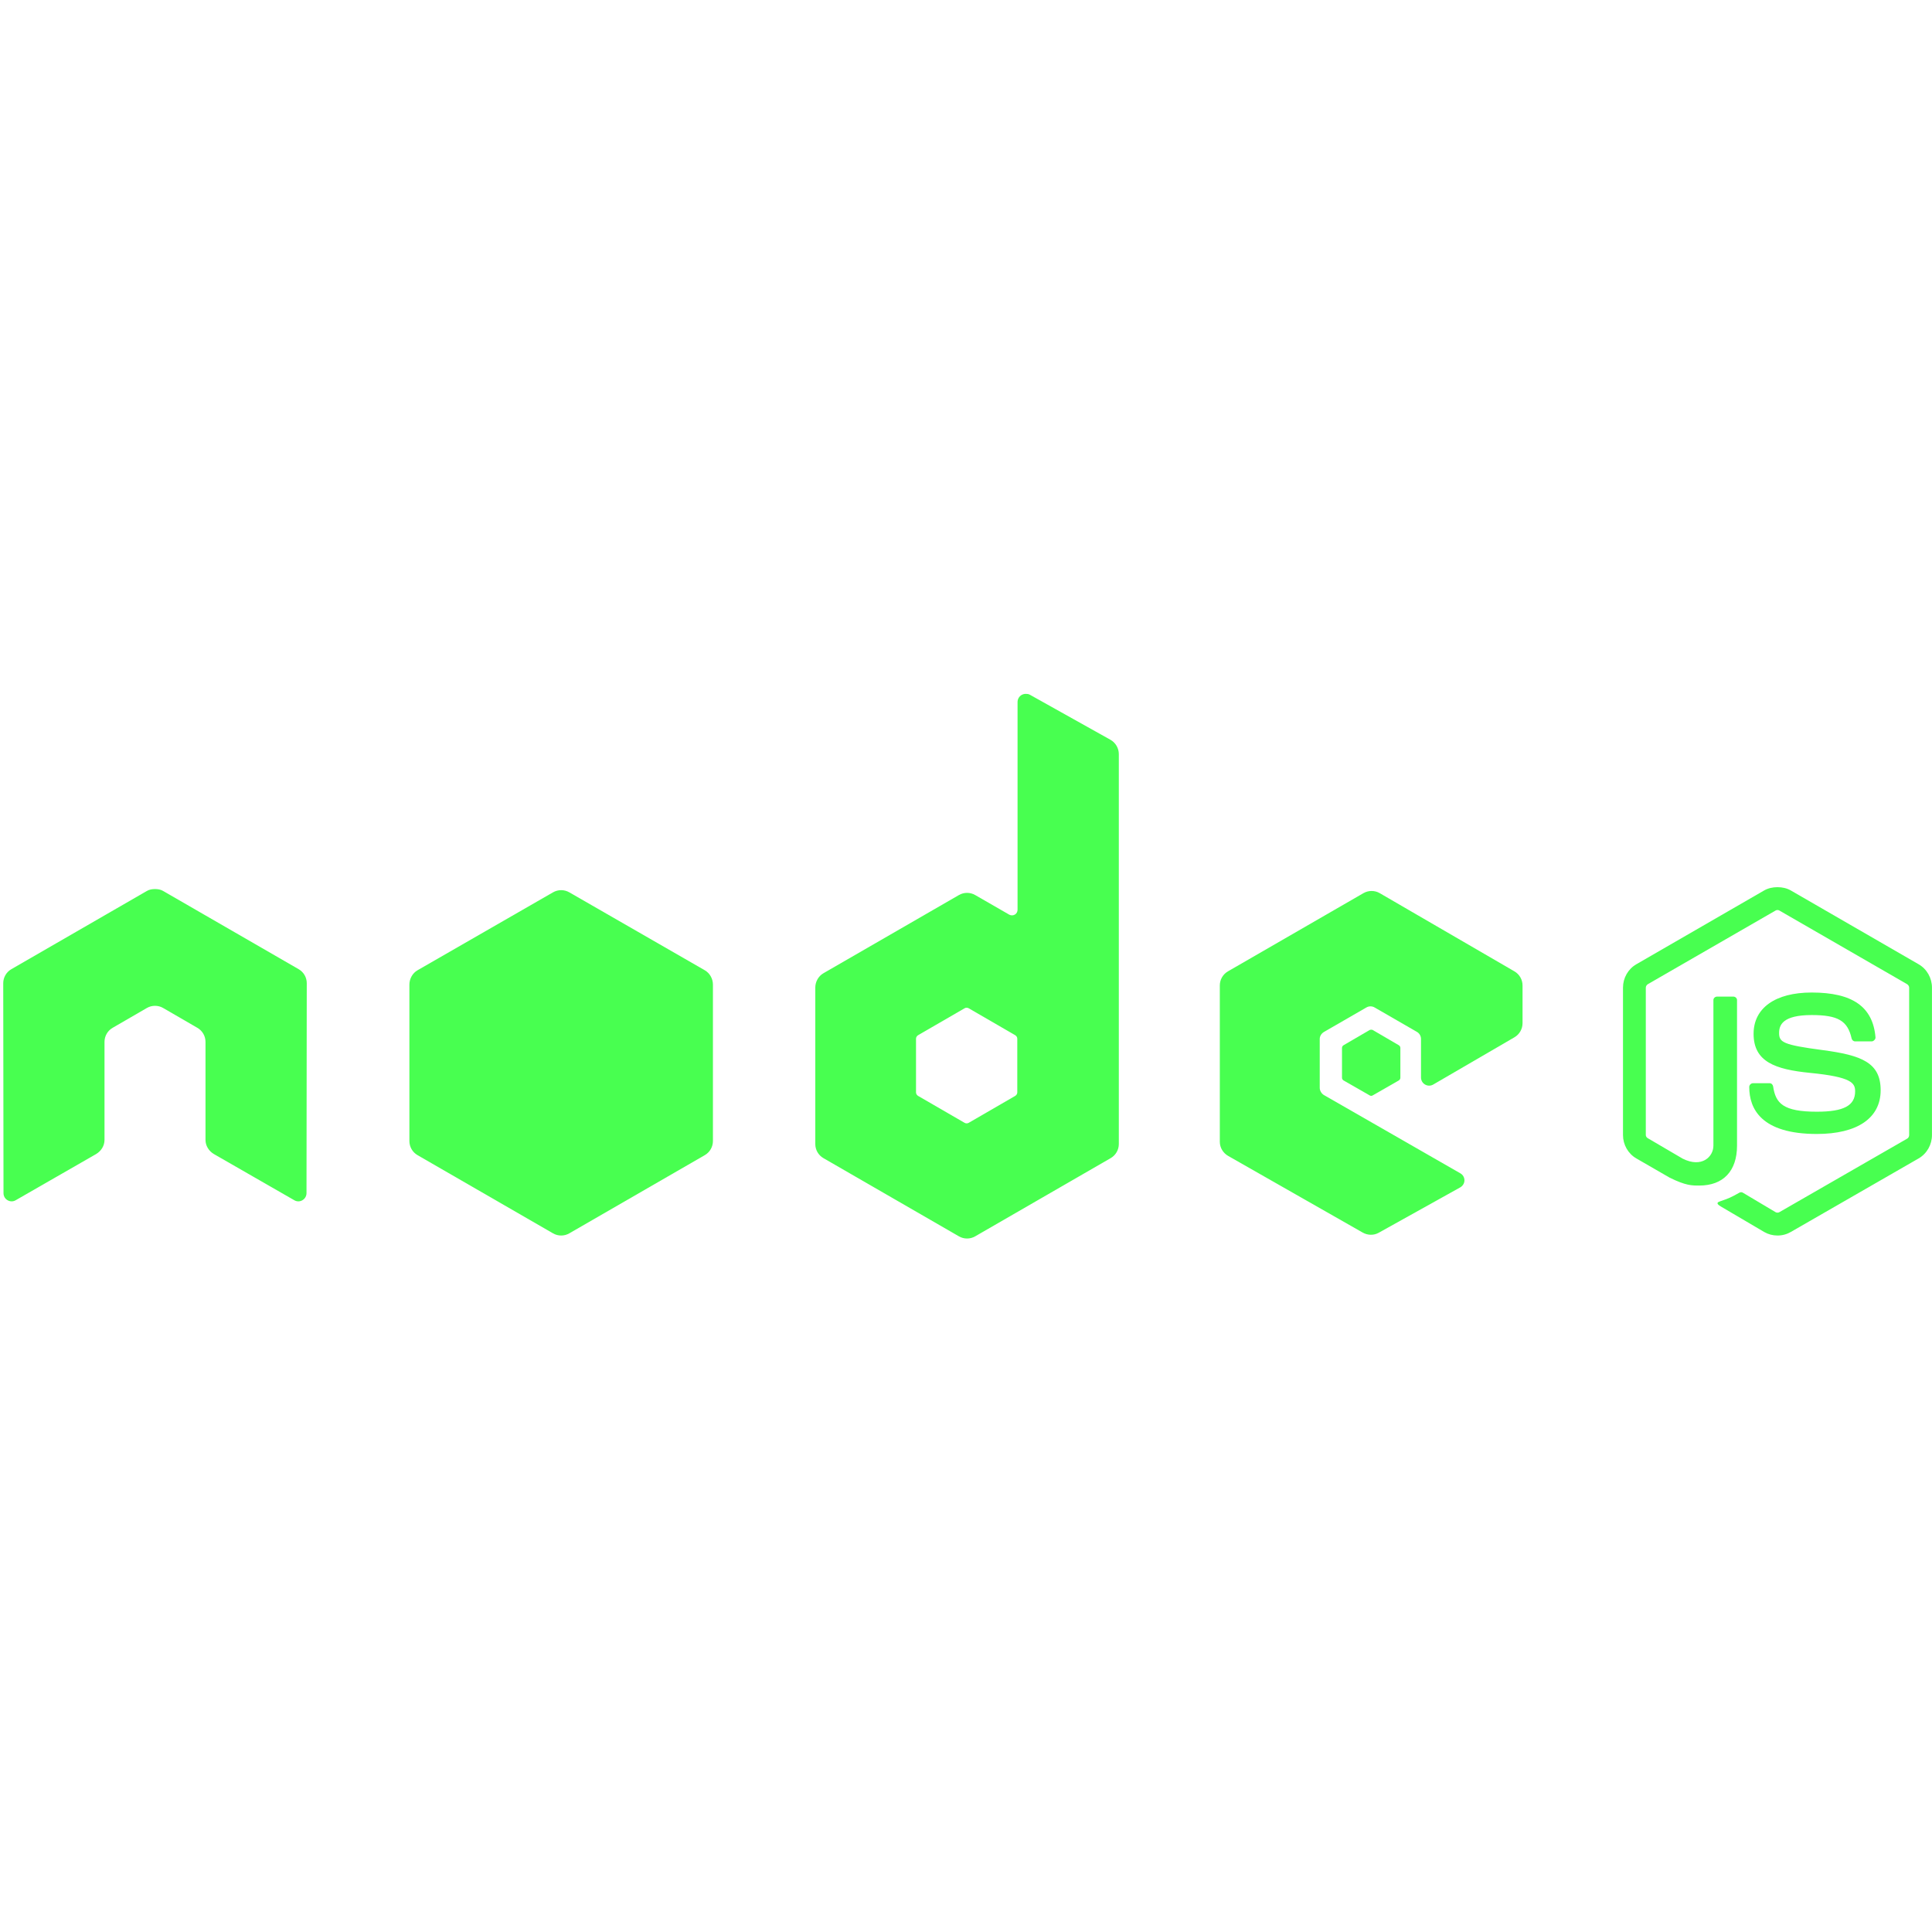
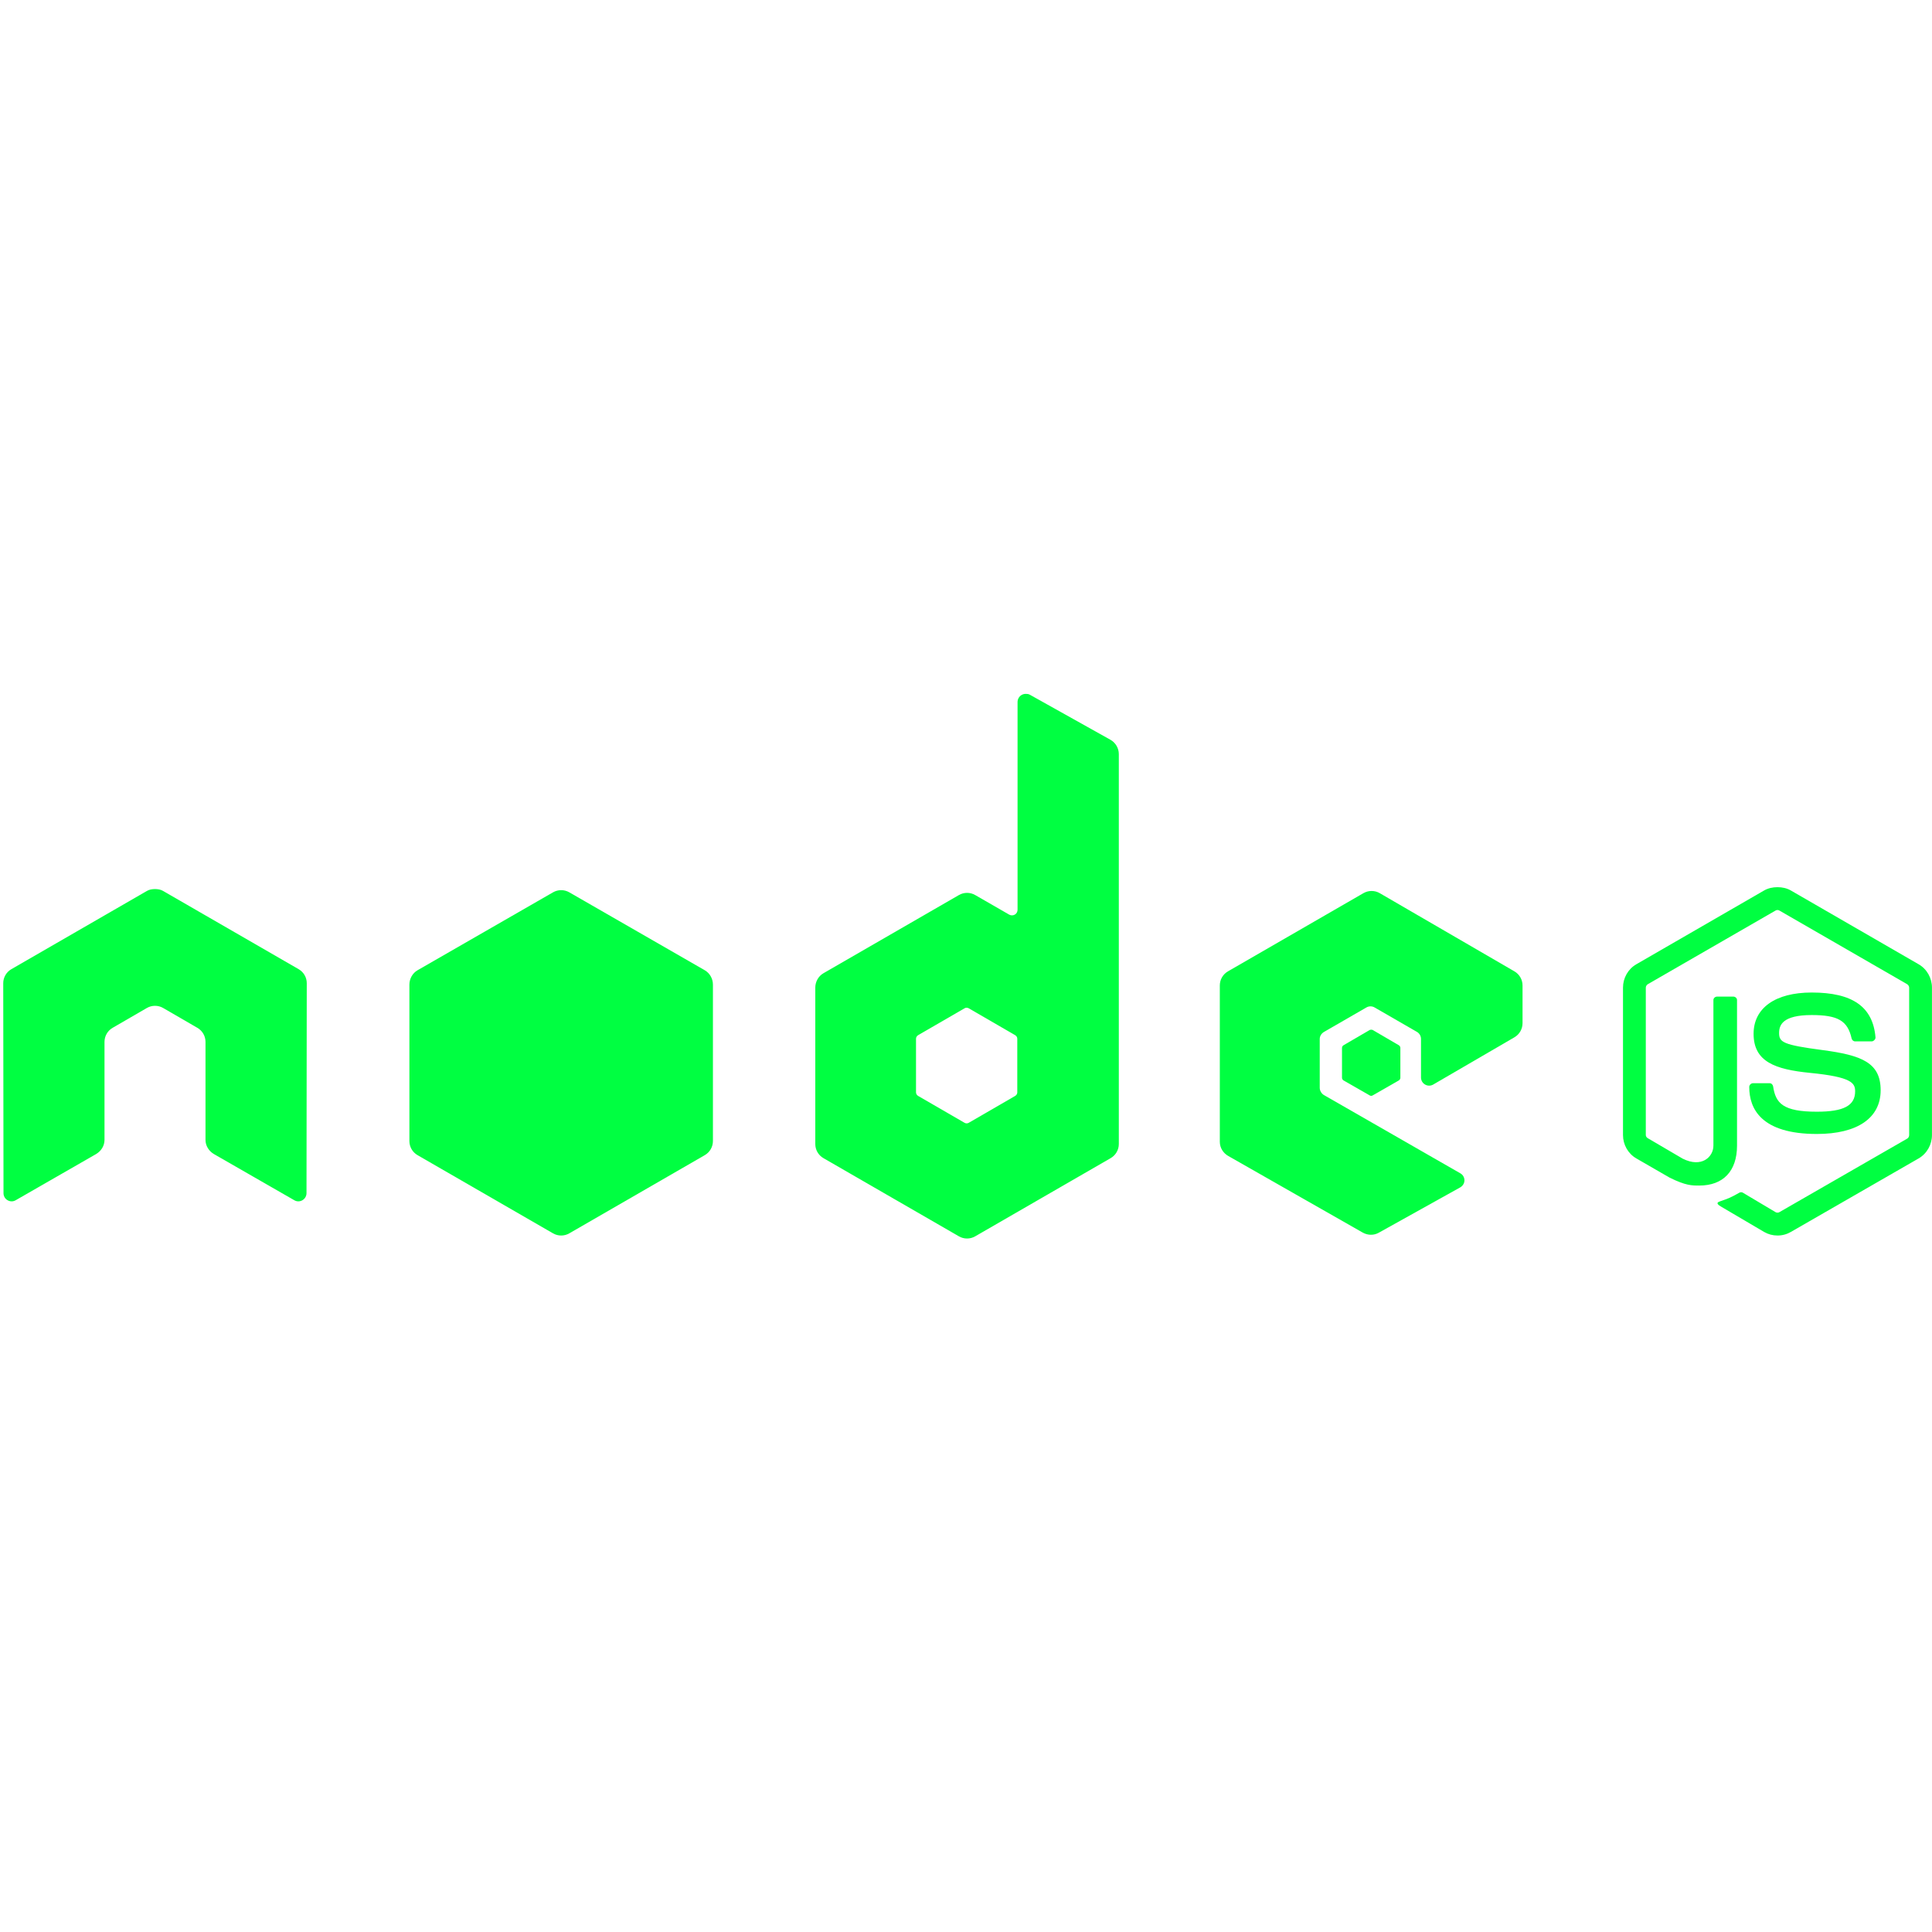
<svg xmlns="http://www.w3.org/2000/svg" width="512px" height="512px" viewBox="0 -183.5 512 512" preserveAspectRatio="xMinYMin meet">
-   <g fill="#48ff50">
+   <g fill="#00ff41">
    <path d="M471.05 51.611c-1.244 0-2.454.257-3.525.863l-33.888 19.57c-2.193 1.264-3.526 3.65-3.526 6.189v39.069c0 2.537 1.333 4.92 3.526 6.187l8.85 5.109c4.3 2.119 5.885 2.086 7.842 2.086 6.366 0 10.001-3.863 10.001-10.576V81.542c0-.545-.472-.935-1.007-.935h-4.245c-.544 0-1.007.39-1.007.935v38.566c0 2.975-3.1 5.968-8.13 3.453l-9.21-5.396c-.326-.177-.576-.49-.576-.863v-39.07c0-.37.247-.747.576-.935L470.547 57.8a.998.998 0 0 1 1.007 0l33.817 19.498c.322.194.576.553.576.936v39.069c0 .373-.188.755-.504.935l-33.889 19.498c-.29.173-.69.173-1.007 0l-8.706-5.18a.905.905 0 0 0-.863 0c-2.403 1.362-2.855 1.52-5.109 2.302-.555.194-1.398.495.288 1.44l11.368 6.69a6.995 6.995 0 0 0 3.526.936 6.949 6.949 0 0 0 3.525-.935l33.889-19.499c2.193-1.275 3.525-3.65 3.525-6.187v-39.07c0-2.538-1.332-4.92-3.525-6.187l-33.889-19.57c-1.062-.607-2.28-.864-3.525-.864z" />
    <path d="M480.116 79.528c-9.65 0-15.397 4.107-15.397 10.937 0 7.408 5.704 9.444 14.966 10.36 11.08 1.085 11.943 2.712 11.943 4.893 0 3.783-3.016 5.396-10.144 5.396-8.957 0-10.925-2.236-11.584-6.691-.078-.478-.447-.864-.936-.864h-4.389c-.54 0-1.007.466-1.007 1.008 0 5.703 3.102 12.447 17.916 12.447 10.723 0 16.908-4.209 16.908-11.584 0-7.31-4.996-9.273-15.398-10.648-10.51-1.391-11.512-2.072-11.512-4.533 0-2.032.85-4.75 8.634-4.75 6.954 0 9.524 1.5 10.577 6.189.092.44.48.791.935.791h4.39c.27 0 .532-.166.719-.36.184-.207.314-.44.288-.719-.68-8.074-6.064-11.872-16.909-11.872z" />
  </g>
-   <path d="M271.821.383a2.181 2.181 0 0 0-1.08.287 2.18 2.18 0 0 0-1.079 1.871v55.042c0 .54-.251 1.024-.719 1.295a1.501 1.501 0 0 1-1.511 0l-8.994-5.18a4.31 4.31 0 0 0-4.317 0l-35.903 20.721c-1.342.775-2.158 2.264-2.158 3.814v41.443c0 1.548.817 2.966 2.158 3.741l35.903 20.722a4.3 4.3 0 0 0 4.317 0l35.903-20.722a4.308 4.308 0 0 0 2.159-3.741V16.356a4.386 4.386 0 0 0-2.23-3.814L272.9.598c-.335-.187-.707-.22-1.079-.215zM40.861 52.115c-.684.027-1.328.147-1.942.503L3.015 73.34a4.3 4.3 0 0 0-2.158 3.741L.929 132.7c0 .773.399 1.492 1.079 1.87a2.096 2.096 0 0 0 2.159 0l21.297-12.231c1.349-.802 2.23-2.196 2.23-3.742V92.623c0-1.55.815-2.972 2.159-3.742l9.065-5.252a4.251 4.251 0 0 1 2.159-.576c.74 0 1.5.185 2.158.576l9.066 5.252a4.296 4.296 0 0 1 2.159 3.742v25.973c0 1.546.89 2.95 2.23 3.742l21.297 12.232a2.096 2.096 0 0 0 2.159 0 2.164 2.164 0 0 0 1.08-1.871l.07-55.618a4.28 4.28 0 0 0-2.158-3.741L43.235 52.618c-.607-.356-1.253-.475-1.942-.503h-.432zm322.624.503c-.75 0-1.485.19-2.158.576l-35.903 20.722a4.306 4.306 0 0 0-2.159 3.741V119.1c0 1.559.878 2.971 2.23 3.742l35.616 20.29c1.315.75 2.921.807 4.245.07l21.585-12.015c.685-.38 1.148-1.09 1.151-1.87a2.126 2.126 0 0 0-1.079-1.871l-36.119-20.722c-.676-.386-1.151-1.167-1.151-1.943v-12.95c0-.775.48-1.485 1.151-1.871l11.224-6.476a2.155 2.155 0 0 1 2.159 0L375.5 89.96a2.152 2.152 0 0 1 1.08 1.87v10.217a2.15 2.15 0 0 0 1.079 1.87c.673.389 1.487.39 2.158 0L401.331 91.4a4.325 4.325 0 0 0 2.159-3.742v-10c0-1.545-.82-2.966-2.159-3.742l-35.687-20.722a4.279 4.279 0 0 0-2.159-.575zm-107.35 30.939c.188 0 .408.046.576.143l12.304 7.123c.334.193.576.55.576.935v14.246c0 .387-.24.743-.576.936l-12.304 7.123a1.088 1.088 0 0 1-1.079 0l-12.303-7.123c-.335-.194-.576-.549-.576-.936V91.758c0-.386.242-.74.576-.935l12.303-7.122a.948.948 0 0 1 .504-.143v-.001z" fill="#48ff50" />
-   <path d="M148.714 52.402c-.748 0-1.488.19-2.158.576l-35.903 20.65c-1.343.773-2.159 2.265-2.159 3.813v41.443c0 1.55.817 2.966 2.159 3.742l35.903 20.721a4.297 4.297 0 0 0 4.317 0l35.903-20.721a4.308 4.308 0 0 0 2.158-3.742V77.441c0-1.55-.816-3.04-2.158-3.813l-35.903-20.65a4.297 4.297 0 0 0-2.159-.576zM363.413 89.385c-.143 0-.302 0-.431.072l-6.907 4.029a.84.84 0 0 0-.432.72v7.914c0 .298.172.571.432.72l6.907 3.957c.259.15.535.15.791 0l6.907-3.958a.846.846 0 0 0 .432-.719v-7.915a.846.846 0 0 0-.432-.719l-6.907-4.03c-.128-.075-.216-.07-.36-.07z" fill="#48ff50" />
+   <path d="M271.821.383a2.181 2.181 0 0 0-1.08.287 2.18 2.18 0 0 0-1.079 1.871v55.042c0 .54-.251 1.024-.719 1.295a1.501 1.501 0 0 1-1.511 0l-8.994-5.18a4.31 4.31 0 0 0-4.317 0l-35.903 20.721c-1.342.775-2.158 2.264-2.158 3.814v41.443c0 1.548.817 2.966 2.158 3.741l35.903 20.722a4.3 4.3 0 0 0 4.317 0l35.903-20.722a4.308 4.308 0 0 0 2.159-3.741V16.356a4.386 4.386 0 0 0-2.23-3.814L272.9.598c-.335-.187-.707-.22-1.079-.215zM40.861 52.115c-.684.027-1.328.147-1.942.503L3.015 73.34a4.3 4.3 0 0 0-2.158 3.741L.929 132.7c0 .773.399 1.492 1.079 1.87a2.096 2.096 0 0 0 2.159 0l21.297-12.231c1.349-.802 2.23-2.196 2.23-3.742V92.623c0-1.55.815-2.972 2.159-3.742l9.065-5.252a4.251 4.251 0 0 1 2.159-.576c.74 0 1.5.185 2.158.576l9.066 5.252a4.296 4.296 0 0 1 2.159 3.742v25.973c0 1.546.89 2.95 2.23 3.742l21.297 12.232a2.096 2.096 0 0 0 2.159 0 2.164 2.164 0 0 0 1.08-1.871l.07-55.618a4.28 4.28 0 0 0-2.158-3.741L43.235 52.618c-.607-.356-1.253-.475-1.942-.503h-.432zm322.624.503c-.75 0-1.485.19-2.158.576l-35.903 20.722a4.306 4.306 0 0 0-2.159 3.741V119.1c0 1.559.878 2.971 2.23 3.742l35.616 20.29c1.315.75 2.921.807 4.245.07l21.585-12.015c.685-.38 1.148-1.09 1.151-1.87a2.126 2.126 0 0 0-1.079-1.871l-36.119-20.722c-.676-.386-1.151-1.167-1.151-1.943v-12.95c0-.775.48-1.485 1.151-1.871l11.224-6.476a2.155 2.155 0 0 1 2.159 0L375.5 89.96a2.152 2.152 0 0 1 1.08 1.87v10.217a2.15 2.15 0 0 0 1.079 1.87c.673.389 1.487.39 2.158 0L401.331 91.4a4.325 4.325 0 0 0 2.159-3.742v-10c0-1.545-.82-2.966-2.159-3.742l-35.687-20.722a4.279 4.279 0 0 0-2.159-.575zm-107.35 30.939c.188 0 .408.046.576.143l12.304 7.123c.334.193.576.55.576.935v14.246c0 .387-.24.743-.576.936l-12.304 7.123a1.088 1.088 0 0 1-1.079 0l-12.303-7.123c-.335-.194-.576-.549-.576-.936V91.758c0-.386.242-.74.576-.935l12.303-7.122a.948.948 0 0 1 .504-.143v-.001z" fill="#00ff41" />
+   <path d="M148.714 52.402c-.748 0-1.488.19-2.158.576l-35.903 20.65c-1.343.773-2.159 2.265-2.159 3.813v41.443c0 1.55.817 2.966 2.159 3.742l35.903 20.721a4.297 4.297 0 0 0 4.317 0l35.903-20.721a4.308 4.308 0 0 0 2.158-3.742V77.441c0-1.55-.816-3.04-2.158-3.813l-35.903-20.65a4.297 4.297 0 0 0-2.159-.576zM363.413 89.385c-.143 0-.302 0-.431.072l-6.907 4.029a.84.84 0 0 0-.432.72v7.914c0 .298.172.571.432.72l6.907 3.957c.259.15.535.15.791 0l6.907-3.958a.846.846 0 0 0 .432-.719v-7.915a.846.846 0 0 0-.432-.719l-6.907-4.03c-.128-.075-.216-.07-.36-.07z" fill="#00ff41" />
</svg>
